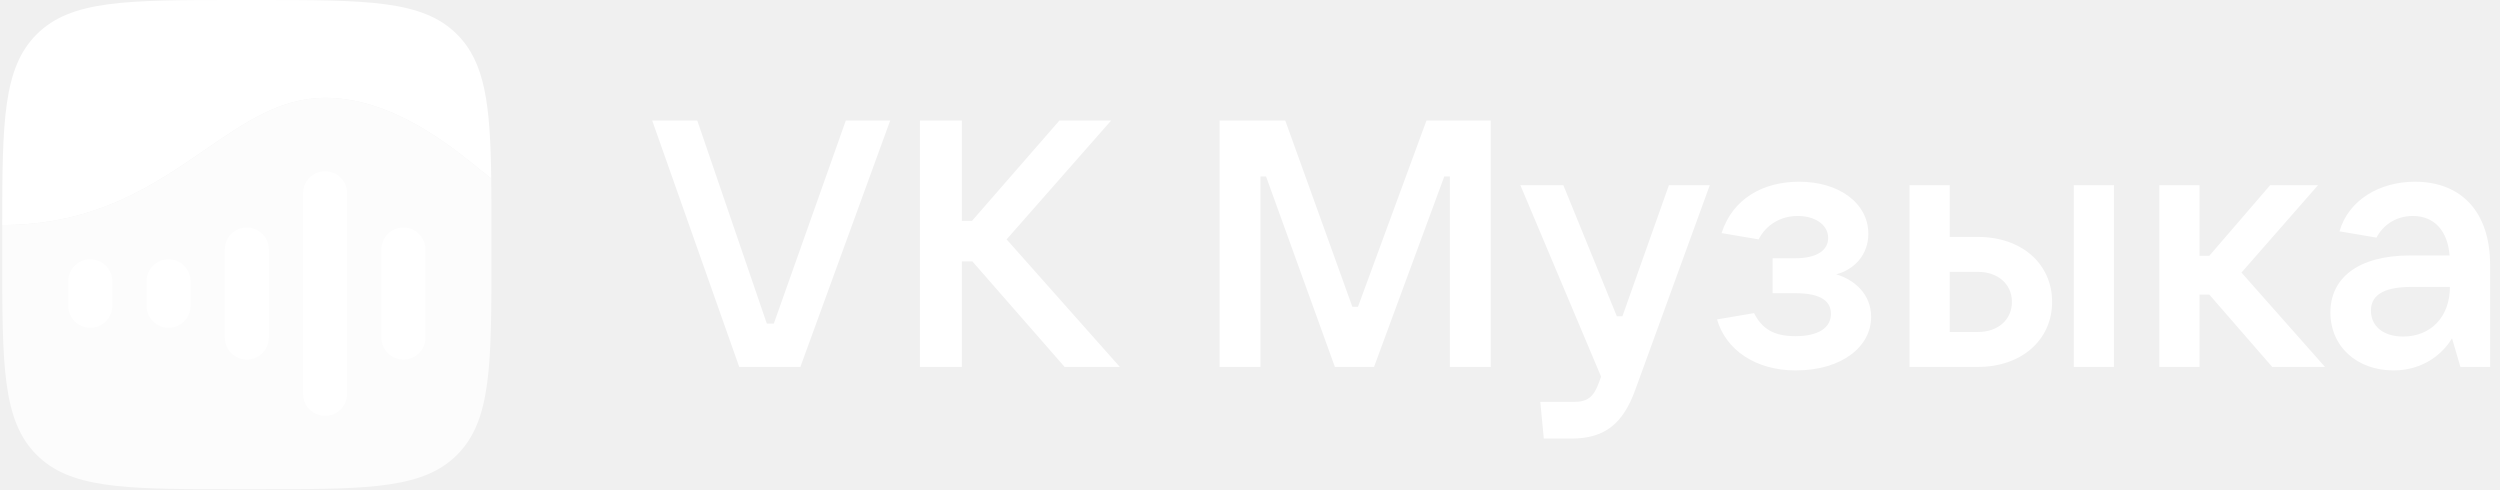
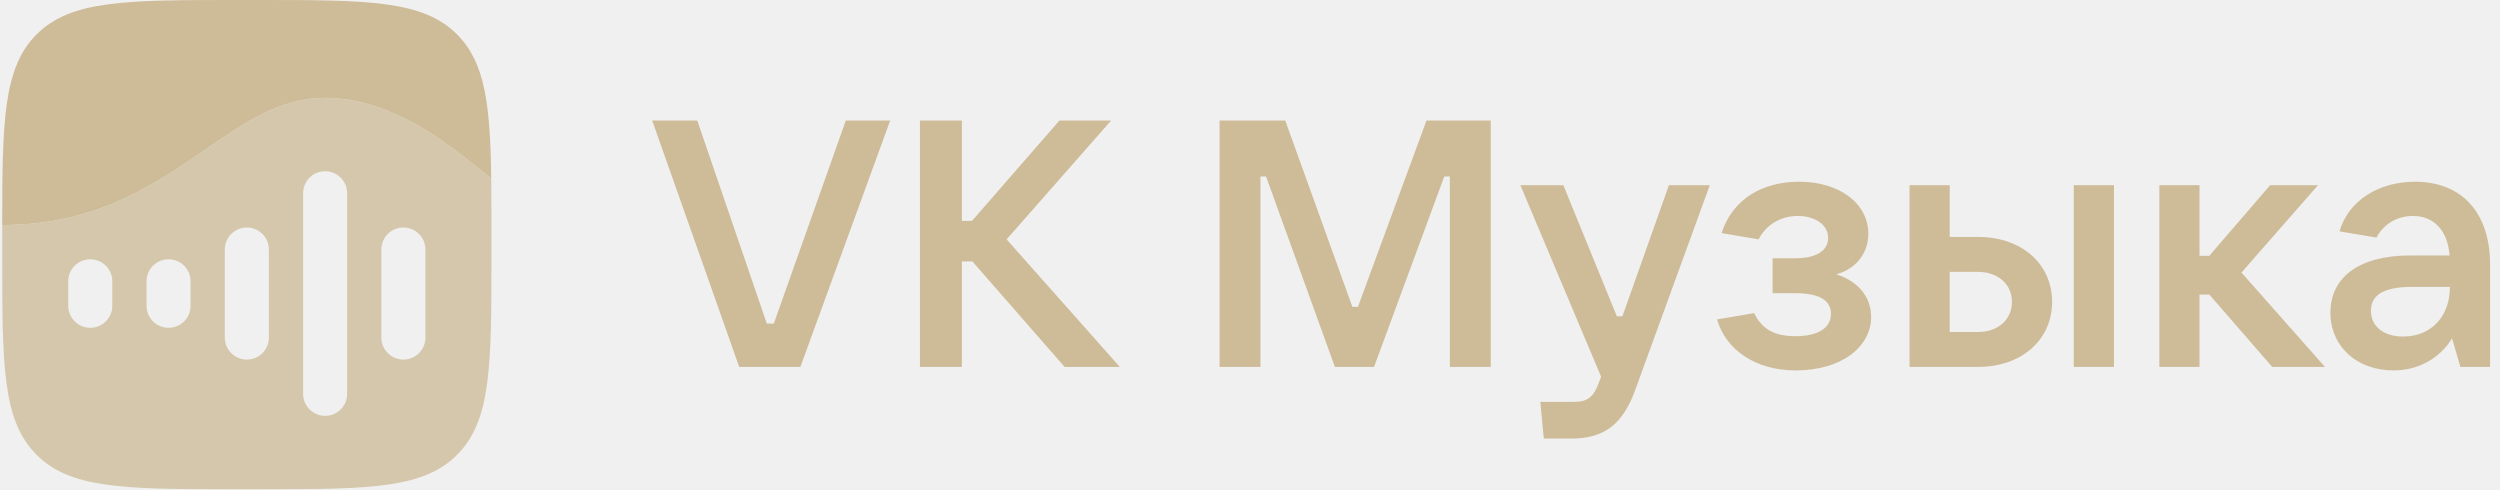
<svg xmlns="http://www.w3.org/2000/svg" width="100%" height="100%" viewBox="0 0 511 100" version="1.1" xml:space="preserve" style="fill-rule:evenodd;clip-rule:evenodd;stroke-linejoin:round;stroke-miterlimit:2;">
-   <path d="M163.596,75L181.953,24.643L172.881,24.643L158.167,66.143L156.739,66.143L142.524,24.643L133.31,24.643L151.096,75L163.596,75Z" style="fill:white;fill-rule:nonzero;" />
-   <path d="M205.751,48.929L227.108,24.643L216.537,24.643L198.679,45.143L196.608,45.143L196.608,24.643L188.037,24.643L188.037,75L196.608,75L196.608,53.429L198.751,53.429L217.608,75L228.894,75L205.751,48.929Z" style="fill:white;fill-rule:nonzero;" />
-   <path d="M257.638,75L257.638,36.071L258.781,36.071L272.852,75L280.852,75L295.21,36.071L296.352,36.071L296.352,75L304.71,75L304.71,24.643L291.567,24.643L277.567,62.714L276.424,62.714L262.71,24.643L249.281,24.643L249.281,75L257.638,75Z" style="fill:white;fill-rule:nonzero;" />
-   <path d="M331.623,64.643L330.48,64.643L319.551,37.857L310.765,37.857L327.265,77L326.837,78.143C325.765,81.143 324.48,82.143 321.765,82.143L314.837,82.143L315.551,89.643L321.194,89.643C328.051,89.643 331.765,86.571 334.265,79.643L349.48,37.857L341.123,37.857L331.623,64.643Z" style="fill:white;fill-rule:nonzero;" />
-   <path d="M375.318,56.071C379.104,55.071 381.889,52 381.889,47.786C381.889,41.571 375.961,37.143 367.746,37.143C360.389,37.143 354.175,40.571 351.889,47.643L359.461,48.929C360.961,46 363.889,44.143 367.461,44.143C370.889,44.143 373.675,45.857 373.675,48.643C373.675,51.143 371.389,52.786 366.961,52.786L362.318,52.786L362.318,59.929L366.961,59.929C372.532,59.929 374.246,61.786 374.246,64.143C374.246,67 371.675,68.714 366.961,68.714C362.675,68.714 360.175,67.286 358.532,64L350.961,65.286C352.746,71.5 358.818,75.714 367.032,75.714C376.461,75.714 382.461,70.857 382.461,64.786C382.461,60.143 379.104,57.214 375.318,56.071Z" style="fill:white;fill-rule:nonzero;" />
-   <path d="M404.308,75C413.165,75 419.451,69.5 419.451,61.714C419.451,53.929 413.236,48.429 404.308,48.429L398.522,48.429L398.522,37.857L390.308,37.857L390.308,75L404.308,75ZM432.094,75L432.094,37.857L423.879,37.857L423.879,75L432.094,75ZM398.522,55.571L404.308,55.571C408.379,55.571 411.236,58.071 411.236,61.714C411.236,65.357 408.379,67.857 404.308,67.857L398.522,67.857L398.522,55.571Z" style="fill:white;fill-rule:nonzero;" />
-   <path d="M475.225,75L458.154,55.714L473.797,37.857L464.011,37.857L451.582,52.286L449.582,52.286L449.582,37.857L441.368,37.857L441.368,75L449.582,75L449.582,60.214L451.582,60.214L464.44,75L475.225,75Z" style="fill:white;fill-rule:nonzero;" />
-   <path d="M493.62,37.143C486.406,37.143 480.049,40.857 478.192,47.286L485.763,48.571C486.906,46.286 489.477,44.143 493.192,44.143C497.692,44.143 500.335,47.357 500.692,52.214L492.692,52.214C481.763,52.214 476.335,57 476.335,63.857C476.335,70.786 481.692,75.714 489.263,75.714C495.335,75.714 499.406,72.214 501.192,69.143L502.906,75L508.978,75L508.978,54.143C508.978,43.357 503.12,37.143 493.62,37.143ZM491.192,68.786C487.192,68.786 484.62,66.714 484.62,63.5C484.62,60.643 486.692,58.643 492.978,58.643L500.763,58.643C500.763,64.714 496.906,68.786 491.192,68.786Z" style="fill:white;fill-rule:nonzero;" />
-   <path d="M7.482,7.029C0.663,13.849 0.459,24.7 0.453,45.999C19.541,45.999 31.459,37.805 41.913,30.616C50.079,25.001 57.352,19.999 66.453,19.999C79.999,19.999 91.826,29.577 98.097,34.655C98.981,35.371 99.755,35.998 100.408,36.496C100.21,21.309 99.145,12.751 93.424,7.029C86.394,-0 75.081,-0 52.453,-0L48.453,-0C25.826,0 14.512,0 7.482,7.029ZM45.513,99.999C46.471,100 47.451,100 48.453,100L52.453,100C53.455,100 54.435,100 55.393,99.999L45.513,99.999Z" style="fill:white;" />
-   <path d="M0.453,45.999C19.541,45.999 31.459,37.805 41.913,30.616C50.079,25.001 57.353,19.999 66.453,19.999C79.999,19.999 91.826,29.577 98.097,34.655C98.981,35.371 99.755,35.998 100.408,36.496C100.453,39.969 100.453,43.788 100.453,48L100.453,52C100.453,74.627 100.453,85.941 93.424,92.971C86.705,99.689 76.074,99.986 55.392,99.999L45.514,99.999C24.832,99.986 14.201,99.689 7.483,92.971C0.453,85.941 0.453,74.627 0.453,52L0.453,45.999Z" style="fill:white;fill-opacity:0.79;" />
-   <path d="M77.954,50.975C77.954,48.504 79.982,46.5 82.454,46.5C84.925,46.5 86.954,48.504 86.954,50.975L86.954,69.025C86.954,71.497 84.925,73.5 82.454,73.5C79.982,73.5 77.954,71.497 77.954,69.025L77.954,50.975Z" style="fill:white;fill-rule:nonzero;" />
-   <path d="M61.954,39.475C61.954,37.004 63.983,35 66.454,35C68.926,35 70.954,37.004 70.954,39.475L70.954,80.525C70.954,82.997 68.926,85 66.454,85C63.983,85 61.954,82.997 61.954,80.525L61.954,39.475Z" style="fill:white;fill-rule:nonzero;" />
-   <path d="M45.954,50.975C45.954,48.504 47.983,46.5 50.454,46.5C52.926,46.5 54.954,48.504 54.954,50.975L54.954,69.025C54.954,71.497 52.926,73.5 50.454,73.5C47.983,73.5 45.954,71.497 45.954,69.025L45.954,50.975Z" style="fill:white;fill-rule:nonzero;" />
-   <path d="M29.952,57.475C29.952,55.003 31.981,53 34.452,53C36.924,53 38.952,55.003 38.952,57.475L38.952,62.525C38.952,64.996 36.924,67 34.452,67C31.981,67 29.952,64.996 29.952,62.525L29.952,57.475Z" style="fill:white;fill-rule:nonzero;" />
-   <path d="M13.952,57.475C13.952,55.003 15.981,53 18.452,53C20.924,53 22.952,55.003 22.952,57.475L22.952,62.525C22.952,64.996 20.924,67 18.452,67C15.981,67 13.952,64.996 13.952,62.525L13.952,57.475Z" style="fill:white;fill-rule:nonzero;" />
+   <path d="M163.596,75L181.953,24.643L172.881,24.643L158.167,66.143L156.739,66.143L142.524,24.643L133.31,24.643L151.096,75L163.596,75Z" style="fill:rgb(206,188,153);fill-rule:nonzero;" />
+   <path d="M205.751,48.929L227.108,24.643L216.537,24.643L198.679,45.143L196.608,45.143L196.608,24.643L188.037,24.643L188.037,75L196.608,75L196.608,53.429L198.751,53.429L217.608,75L228.894,75L205.751,48.929Z" style="fill:rgb(206,188,153);fill-rule:nonzero;" />
+   <path d="M257.638,75L257.638,36.071L258.781,36.071L272.852,75L280.852,75L295.21,36.071L296.352,36.071L296.352,75L304.71,75L304.71,24.643L291.567,24.643L277.567,62.714L276.424,62.714L262.71,24.643L249.281,24.643L249.281,75L257.638,75Z" style="fill:rgb(206,188,153);fill-rule:nonzero;" />
+   <path d="M331.623,64.643L330.48,64.643L319.551,37.857L310.765,37.857L327.265,77L326.837,78.143C325.765,81.143 324.48,82.143 321.765,82.143L314.837,82.143L315.551,89.643L321.194,89.643C328.051,89.643 331.765,86.571 334.265,79.643L349.48,37.857L341.123,37.857L331.623,64.643Z" style="fill:rgb(206,188,153);fill-rule:nonzero;" />
+   <path d="M375.318,56.071C379.104,55.071 381.889,52 381.889,47.786C381.889,41.571 375.961,37.143 367.746,37.143C360.389,37.143 354.175,40.571 351.889,47.643L359.461,48.929C360.961,46 363.889,44.143 367.461,44.143C370.889,44.143 373.675,45.857 373.675,48.643C373.675,51.143 371.389,52.786 366.961,52.786L362.318,52.786L362.318,59.929L366.961,59.929C372.532,59.929 374.246,61.786 374.246,64.143C374.246,67 371.675,68.714 366.961,68.714C362.675,68.714 360.175,67.286 358.532,64L350.961,65.286C352.746,71.5 358.818,75.714 367.032,75.714C376.461,75.714 382.461,70.857 382.461,64.786C382.461,60.143 379.104,57.214 375.318,56.071Z" style="fill:rgb(206,188,153);fill-rule:nonzero;" />
+   <path d="M404.308,75C413.165,75 419.451,69.5 419.451,61.714C419.451,53.929 413.236,48.429 404.308,48.429L398.522,48.429L398.522,37.857L390.308,37.857L390.308,75L404.308,75ZM432.094,75L432.094,37.857L423.879,37.857L423.879,75L432.094,75ZM398.522,55.571L404.308,55.571C408.379,55.571 411.236,58.071 411.236,61.714C411.236,65.357 408.379,67.857 404.308,67.857L398.522,67.857L398.522,55.571Z" style="fill:rgb(206,188,153);fill-rule:nonzero;" />
+   <path d="M475.225,75L458.154,55.714L473.797,37.857L464.011,37.857L451.582,52.286L449.582,52.286L449.582,37.857L441.368,37.857L441.368,75L449.582,75L449.582,60.214L451.582,60.214L464.44,75L475.225,75Z" style="fill:rgb(206,188,153);fill-rule:nonzero;" />
+   <path d="M493.62,37.143C486.406,37.143 480.049,40.857 478.192,47.286L485.763,48.571C486.906,46.286 489.477,44.143 493.192,44.143C497.692,44.143 500.335,47.357 500.692,52.214L492.692,52.214C481.763,52.214 476.335,57 476.335,63.857C476.335,70.786 481.692,75.714 489.263,75.714C495.335,75.714 499.406,72.214 501.192,69.143L502.906,75L508.978,75L508.978,54.143C508.978,43.357 503.12,37.143 493.62,37.143ZM491.192,68.786C487.192,68.786 484.62,66.714 484.62,63.5C484.62,60.643 486.692,58.643 492.978,58.643L500.763,58.643C500.763,64.714 496.906,68.786 491.192,68.786Z" style="fill:rgb(206,188,153);fill-rule:nonzero;" />
+   <path d="M7.482,7.029C0.663,13.849 0.459,24.7 0.453,45.999C19.541,45.999 31.459,37.805 41.913,30.616C50.079,25.001 57.352,19.999 66.453,19.999C79.999,19.999 91.826,29.577 98.097,34.655C98.981,35.371 99.755,35.998 100.408,36.496C100.21,21.309 99.145,12.751 93.424,7.029C86.394,-0 75.081,-0 52.453,-0L48.453,-0C25.826,0 14.512,0 7.482,7.029ZM45.513,99.999C46.471,100 47.451,100 48.453,100L52.453,100C53.455,100 54.435,100 55.393,99.999L45.513,99.999Z" style="fill:rgb(206,188,153);" />
+   <path d="M0.453,45.999C19.541,45.999 31.459,37.805 41.913,30.616C50.079,25.001 57.353,19.999 66.453,19.999C79.999,19.999 91.826,29.577 98.097,34.655C98.981,35.371 99.755,35.998 100.408,36.496C100.453,39.969 100.453,43.788 100.453,48L100.453,52C100.453,74.627 100.453,85.941 93.424,92.971C86.705,99.689 76.074,99.986 55.392,99.999L45.514,99.999C24.832,99.986 14.201,99.689 7.483,92.971C0.453,85.941 0.453,74.627 0.453,52L0.453,45.999ZM61.954,39.475C61.954,37.004 63.983,35 66.454,35C68.926,35 70.954,37.004 70.954,39.475L70.954,80.525C70.954,82.997 68.926,85 66.454,85C63.983,85 61.954,82.997 61.954,80.525L61.954,39.475ZM77.954,50.975C77.954,48.504 79.982,46.5 82.454,46.5C84.925,46.5 86.954,48.504 86.954,50.975L86.954,69.025C86.954,71.497 84.925,73.5 82.454,73.5C79.982,73.5 77.954,71.497 77.954,69.025L77.954,50.975ZM45.954,50.975C45.954,48.504 47.983,46.5 50.454,46.5C52.926,46.5 54.954,48.504 54.954,50.975L54.954,69.025C54.954,71.497 52.926,73.5 50.454,73.5C47.983,73.5 45.954,71.497 45.954,69.025L45.954,50.975ZM29.952,57.475C29.952,55.003 31.981,53 34.452,53C36.924,53 38.952,55.003 38.952,57.475L38.952,62.525C38.952,64.996 36.924,67 34.452,67C31.981,67 29.952,64.996 29.952,62.525L29.952,57.475ZM13.952,57.475C13.952,55.003 15.981,53 18.452,53C20.924,53 22.952,55.003 22.952,57.475L22.952,62.525C22.952,64.996 20.924,67 18.452,67C15.981,67 13.952,64.996 13.952,62.525L13.952,57.475Z" style="fill:rgb(206,188,153);fill-opacity:0.79;" />
</svg>
